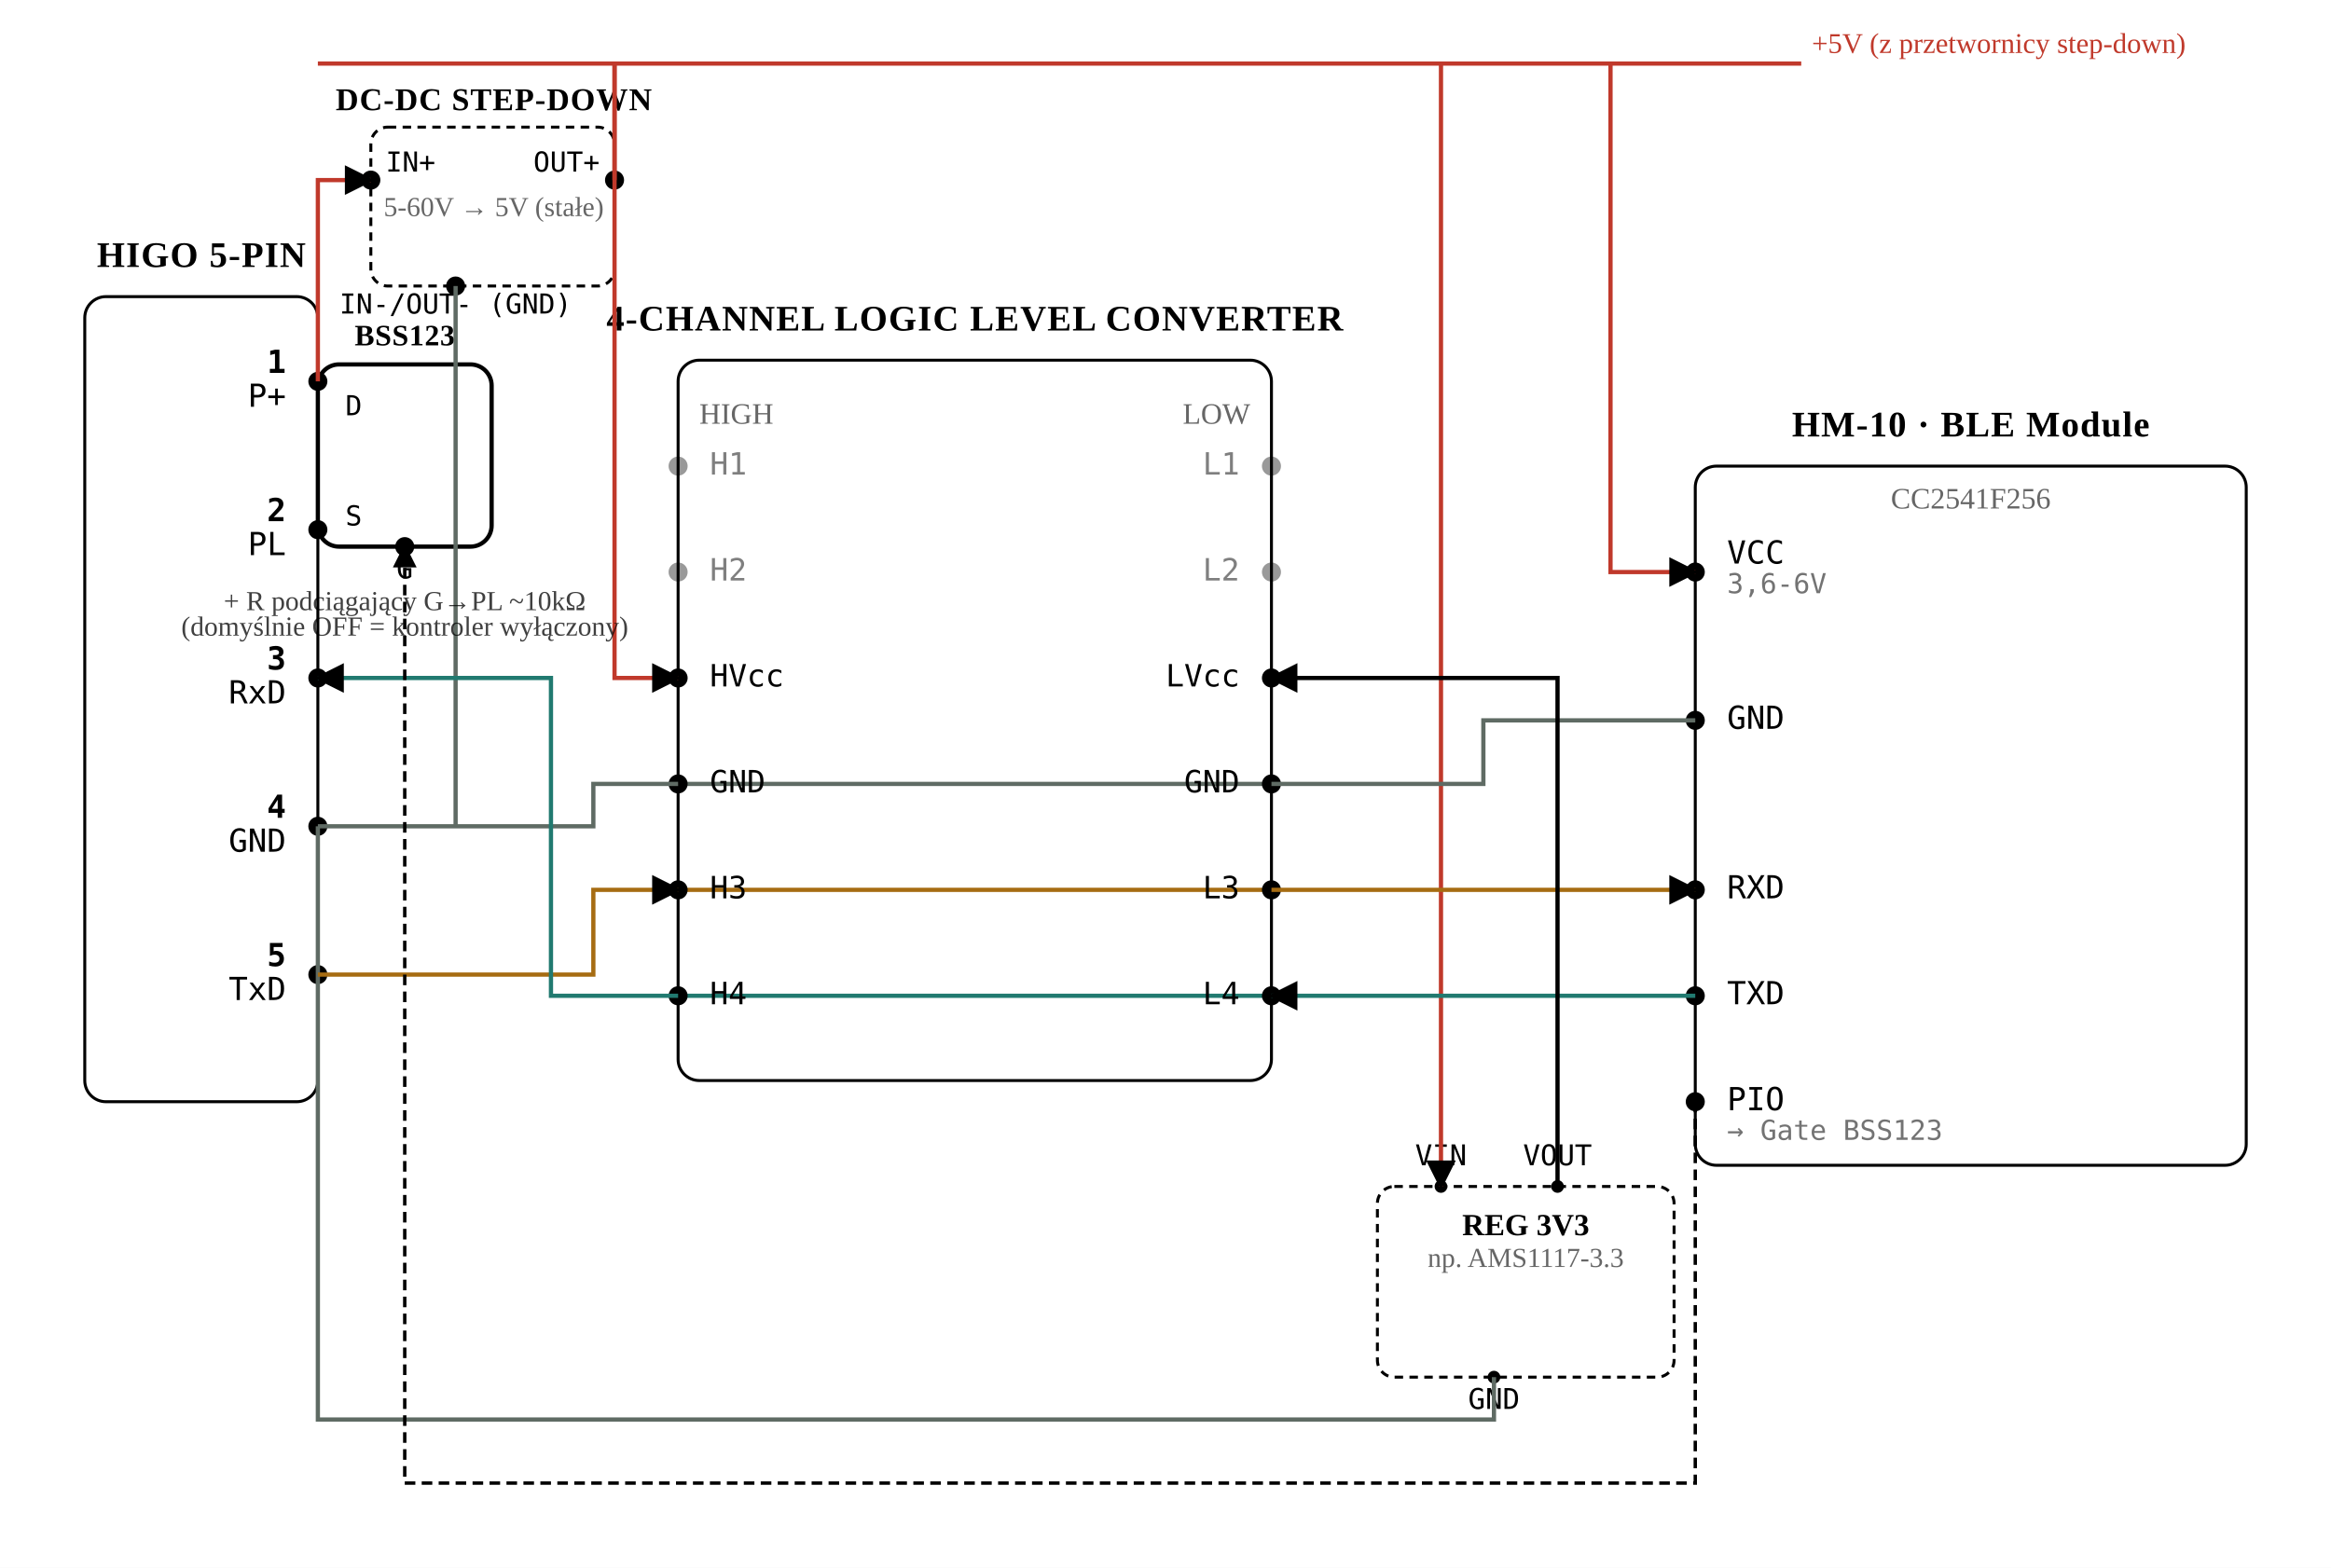
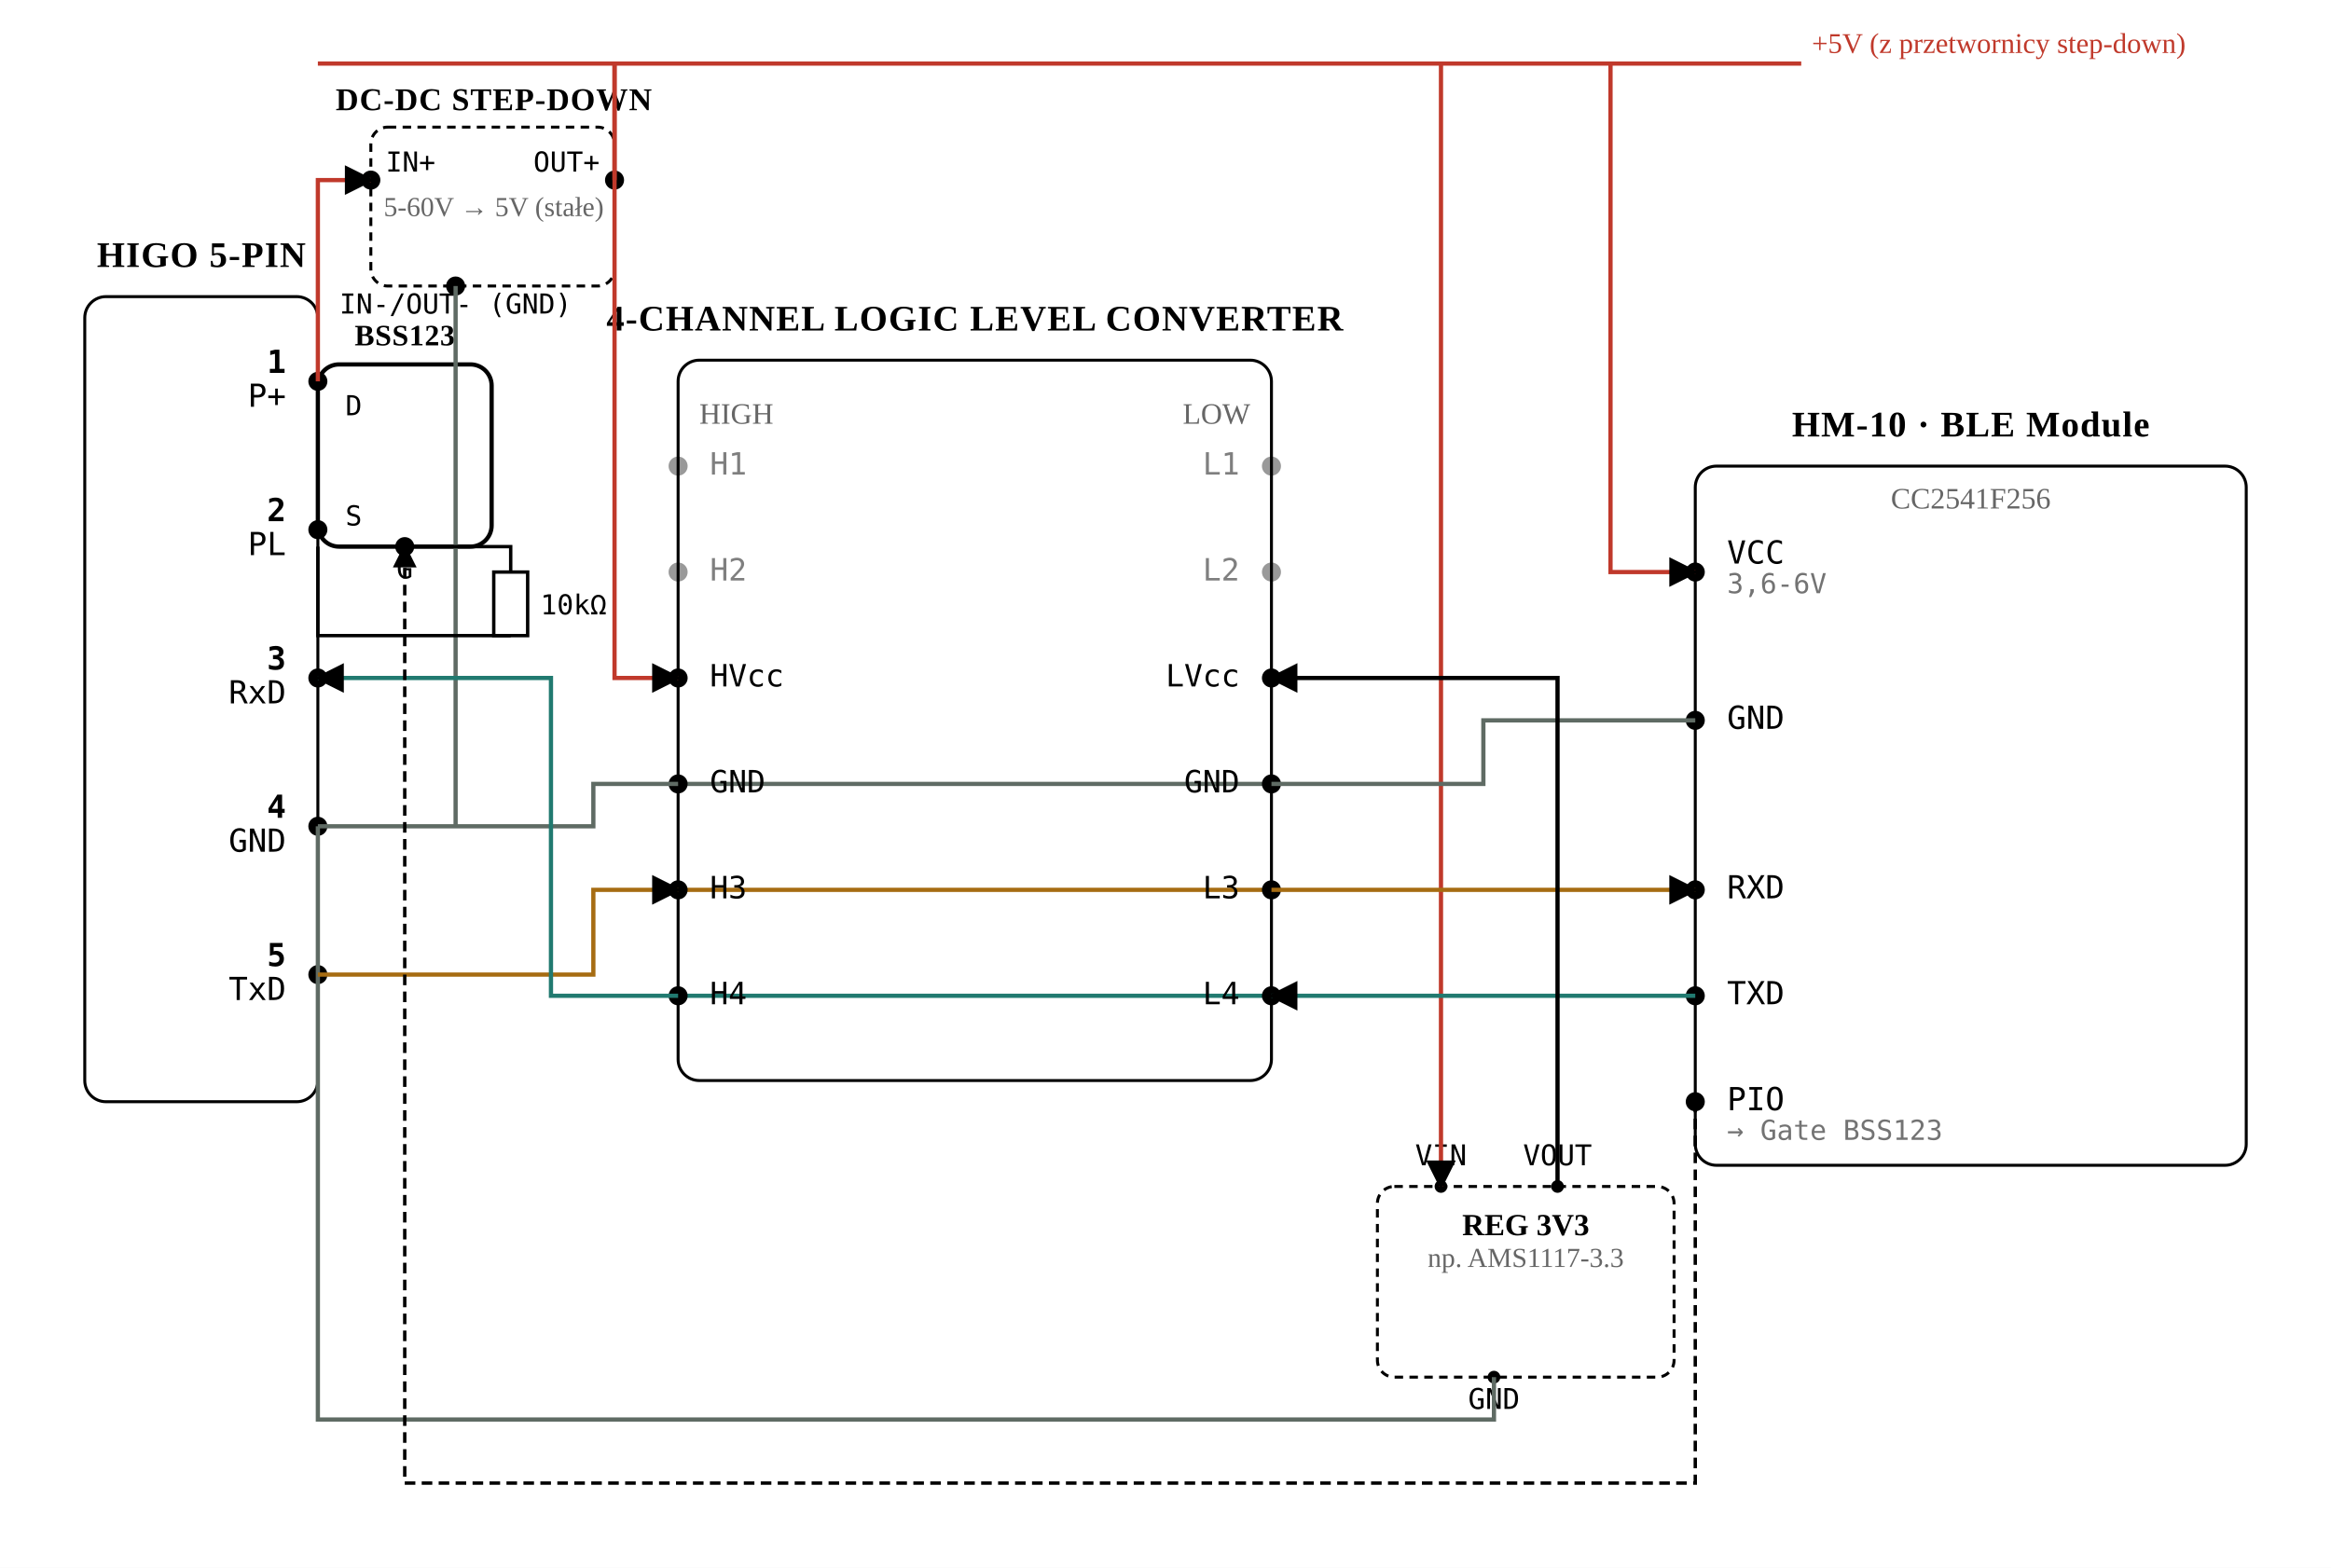
<svg xmlns="http://www.w3.org/2000/svg" viewBox="0 0 1100 740" role="img" aria-label="Schemat poziomy: z lewej ponumerowane złącze HIGO 5-pin kontrolera Bafanga, z MOSFET-em BSS123 między pinem P+ i PL (Drain do P+, Source do PL, Gate sterowany z PIO modułu HM-10 - zastępuje dawny mostek na stałe), w środku konwerter poziomów BSS138 z pinami H1 H2 HVcc GND H3 H4 (strona HIGH, lewa krawędź) oraz L1 L2 LVcc GND L3 L4 (strona LOW, prawa krawędź), z prawej moduł HM-10 z pinami VCC GND RXD TXD PIO. U dołu osobny regulator REG 3V3 (np. AMS1117-3.3) z trzema podłączonymi pinami: VIN z szyny +5V, GND do wspólnej masy, VOUT do LVcc konwertera. Szyna +5V zasila HVcc i VCC modułu, GND wspólna, kanały H3 do L3 i H4 do L4 przenoszą skrzyżowane sygnały TX i RX, a nowa linia PIO na dole schematu steruje bramką MOSFET-a przez rezystor szeregowy, z rezystorem podciągającym Gate-Source.">
  <rect x="0" y="0" width="1100" height="740" fill="#ffffff" />
  <defs>
    <marker id="arrow" viewBox="0 0 8 8" refX="7" refY="4" markerWidth="7" markerHeight="7" orient="auto-start-reverse">
      <path d="M0,0 L8,4 L0,8 z" fill="currentColor" />
    </marker>
  </defs>
  <line x1="150" y1="30" x2="850" y2="30" stroke="#c0392b" stroke-width="2" />
  <rect x="40" y="140" width="110" height="380" rx="10" fill="none" stroke="currentColor" stroke-width="1.4" />
  <text x="95" y="126" text-anchor="middle" font-size="17" font-weight="700" letter-spacing="0.03em">HIGO 5-PIN</text>
  <g font-size="15" font-family="ui-monospace, Consolas, monospace">
    <circle cx="150" cy="180" r="4.5" fill="currentColor" />
    <text x="135" y="176" text-anchor="end" font-weight="700">1</text>
    <text x="135" y="192" text-anchor="end">P+</text>
    <circle cx="150" cy="250" r="4.5" fill="currentColor" />
    <text x="135" y="246" text-anchor="end" font-weight="700">2</text>
    <text x="135" y="262" text-anchor="end">PL</text>
    <circle cx="150" cy="320" r="4.5" fill="currentColor" />
    <text x="135" y="316" text-anchor="end" font-weight="700">3</text>
    <text x="135" y="332" text-anchor="end">RxD</text>
    <circle cx="150" cy="390" r="4.5" fill="currentColor" />
    <text x="135" y="386" text-anchor="end" font-weight="700">4</text>
    <text x="135" y="402" text-anchor="end">GND</text>
    <circle cx="150" cy="460" r="4.5" fill="currentColor" />
    <text x="135" y="456" text-anchor="end" font-weight="700">5</text>
    <text x="135" y="472" text-anchor="end">TxD</text>
  </g>
  <rect x="150" y="172" width="82" height="86" rx="10" fill="none" stroke="currentColor" stroke-width="2" />
  <text x="191" y="163" text-anchor="middle" font-size="14" font-weight="700" letter-spacing="0.02em">BSS123</text>
  <text x="163" y="196" font-size="13" font-family="ui-monospace, Consolas, monospace">D</text>
  <text x="163" y="248" font-size="13" font-family="ui-monospace, Consolas, monospace">S</text>
  <circle cx="191" cy="258" r="4.5" fill="currentColor" />
  <text x="191" y="273" text-anchor="middle" font-size="13" font-family="ui-monospace, Consolas, monospace">G</text>
  <rect x="175" y="60" width="115" height="75" rx="8" fill="none" stroke="currentColor" stroke-width="1.4" stroke-dasharray="4 3" />
  <text x="233" y="52" text-anchor="middle" font-size="15" font-weight="700" letter-spacing="0.03em">DC-DC STEP-DOWN</text>
  <text x="233" y="102" text-anchor="middle" font-size="13" fill-opacity="0.6">5-60V → 5V (stałe)</text>
  <g font-size="13" font-family="ui-monospace, Consolas, monospace">
    <circle cx="175" cy="85" r="4.5" fill="currentColor" />
    <text x="182" y="81">IN+</text>
    <circle cx="215" cy="135" r="4.5" fill="currentColor" />
    <text x="215" y="148" text-anchor="middle">IN-/OUT- (GND)</text>
    <circle cx="290" cy="85" r="4.5" fill="currentColor" />
    <text x="283" y="81" text-anchor="end">OUT+</text>
  </g>
  <rect x="320" y="170" width="280" height="340" rx="10" fill="none" stroke="currentColor" stroke-width="1.4" />
  <text x="460" y="156" text-anchor="middle" font-size="17" font-weight="700" letter-spacing="0.03em">4-CHANNEL LOGIC LEVEL CONVERTER</text>
  <text x="330" y="200" font-size="14" fill-opacity="0.6">HIGH</text>
  <text x="590" y="200" text-anchor="end" font-size="14" fill-opacity="0.6">LOW</text>
  <line x1="320" y1="370" x2="600" y2="370" stroke="#5f6b64" stroke-width="2" />
  <line x1="320" y1="420" x2="600" y2="420" stroke="#a66c12" stroke-width="2" />
  <line x1="320" y1="470" x2="600" y2="470" stroke="#217a70" stroke-width="2" />
  <g font-size="14.5" font-family="ui-monospace, Consolas, monospace">
    <circle cx="320" cy="220" r="4.5" fill="currentColor" opacity="0.4" />
    <text x="335" y="224" opacity="0.5">H1</text>
    <circle cx="320" cy="270" r="4.5" fill="currentColor" opacity="0.4" />
    <text x="335" y="274" opacity="0.5">H2</text>
    <circle cx="320" cy="320" r="4.5" fill="currentColor" />
    <text x="335" y="324">HVcc</text>
    <circle cx="320" cy="370" r="4.5" fill="currentColor" />
    <text x="335" y="374">GND</text>
    <circle cx="320" cy="420" r="4.5" fill="currentColor" />
    <text x="335" y="424">H3</text>
    <circle cx="320" cy="470" r="4.5" fill="currentColor" />
    <text x="335" y="474">H4</text>
    <circle cx="600" cy="220" r="4.5" fill="currentColor" opacity="0.4" />
    <text x="585" y="224" text-anchor="end" opacity="0.5">L1</text>
    <circle cx="600" cy="270" r="4.5" fill="currentColor" opacity="0.4" />
    <text x="585" y="274" text-anchor="end" opacity="0.5">L2</text>
    <circle cx="600" cy="320" r="4.5" fill="currentColor" />
    <text x="585" y="324" text-anchor="end">LVcc</text>
    <circle cx="600" cy="370" r="4.5" fill="currentColor" />
    <text x="585" y="374" text-anchor="end">GND</text>
    <circle cx="600" cy="420" r="4.5" fill="currentColor" />
    <text x="585" y="424" text-anchor="end">L3</text>
    <circle cx="600" cy="470" r="4.5" fill="currentColor" />
    <text x="585" y="474" text-anchor="end">L4</text>
  </g>
  <rect x="800" y="220" width="260" height="330" rx="10" fill="none" stroke="currentColor" stroke-width="1.4" />
  <text x="930" y="206" text-anchor="middle" font-size="17" font-weight="700" letter-spacing="0.03em">HM-10 · BLE Module</text>
  <text x="930" y="240" text-anchor="middle" font-size="14" fill-opacity="0.6">CC2541F256</text>
  <g font-size="15" font-family="ui-monospace, Consolas, monospace">
    <circle cx="800" cy="270" r="4.5" fill="currentColor" />
    <text x="815" y="266">VCC</text>
    <text x="815" y="280" font-size="13" fill-opacity="0.55">3,6-6V</text>
    <circle cx="800" cy="340" r="4.5" fill="currentColor" />
    <text x="815" y="344">GND</text>
    <circle cx="800" cy="420" r="4.5" fill="currentColor" />
    <text x="815" y="424">RXD</text>
    <circle cx="800" cy="470" r="4.5" fill="currentColor" />
    <text x="815" y="474">TXD</text>
    <circle cx="800" cy="520" r="4.5" fill="currentColor" />
    <text x="815" y="524">PIO</text>
    <text x="815" y="538" font-size="13" fill-opacity="0.55">→ Gate BSS123</text>
  </g>
  <rect x="650" y="560" width="140" height="90" rx="8" fill="none" stroke="currentColor" stroke-width="1.4" stroke-dasharray="4 3" />
  <text x="720" y="583" text-anchor="middle" font-size="14.5" font-weight="700">REG 3V3</text>
  <text x="720" y="598" text-anchor="middle" font-size="13" fill-opacity="0.6">np. AMS1117-3.3</text>
  <g font-size="13.5" font-family="ui-monospace, Consolas, monospace">
    <circle cx="680" cy="560" r="3" fill="currentColor" />
    <text x="680" y="550" text-anchor="middle">VIN</text>
    <circle cx="735" cy="560" r="3" fill="currentColor" />
    <text x="735" y="550" text-anchor="middle">VOUT</text>
    <circle cx="705" cy="650" r="3" fill="currentColor" />
    <text x="705" y="665" text-anchor="middle">GND</text>
  </g>
  <path d="M150,180 V85 H175" fill="none" stroke="#c0392b" stroke-width="2" marker-end="url(#arrow)" />
  <path d="M290,85 V30" fill="none" stroke="#c0392b" stroke-width="2" />
  <path d="M320,320 H290 V30" fill="none" stroke="#c0392b" stroke-width="2" marker-start="url(#arrow)" />
  <path d="M800,270 H760 V30" fill="none" stroke="#c0392b" stroke-width="2" marker-start="url(#arrow)" />
  <path d="M680,560 V30" fill="none" stroke="#c0392b" stroke-width="2" marker-start="url(#arrow)" />
  <text x="855" y="25" font-size="13.5" fill="#c0392b" text-anchor="start">+5V (z przetwornicy step-down)</text>
  <path d="M215,135 V390" fill="none" stroke="#5f6b64" stroke-width="2" />
  <path d="M150,390 H280 V370 H320" fill="none" stroke="#5f6b64" stroke-width="2" />
  <path d="M600,370 H700 V340 H800" fill="none" stroke="#5f6b64" stroke-width="2" />
  <path d="M150,390 V670 H705 V650" fill="none" stroke="#5f6b64" stroke-width="2" />
  <path d="M150,460 H280 V420 H320" fill="none" stroke="#a66c12" stroke-width="2" marker-end="url(#arrow)" />
  <path d="M600,420 H800" fill="none" stroke="#a66c12" stroke-width="2" marker-end="url(#arrow)" />
  <path d="M800,470 H600" fill="none" stroke="#217a70" stroke-width="2" marker-end="url(#arrow)" />
  <path d="M320,470 H260 V320 H150" fill="none" stroke="#217a70" stroke-width="2" marker-end="url(#arrow)" />
  <path d="M735,560 V320 H600" fill="none" stroke="currentColor" stroke-width="2" marker-end="url(#arrow)" />
  <path d="M800,520 V700 H191 V258" fill="none" stroke="currentColor" stroke-width="1.6" stroke-dasharray="5 3" marker-end="url(#arrow)" />
-   <text x="191" y="288" text-anchor="middle" font-size="13" fill-opacity="0.75">+ R podciągający G→PL ~10kΩ</text>
-   <text x="191" y="300" text-anchor="middle" font-size="13" fill-opacity="0.75">(domyślnie OFF = kontroler wyłączony)</text>
+   <path d="M191,258 H241 V270" fill="none" stroke="currentColor" stroke-width="1.6" />
+   <rect x="233" y="270" width="16" height="30" fill="none" stroke="currentColor" stroke-width="1.6" />
+   <path d="M241,300 H150 V258" fill="none" stroke="currentColor" stroke-width="1.6" />
+   <text x="255" y="290" font-size="13" font-family="ui-monospace, Consolas, monospace">10kΩ</text>
</svg>
